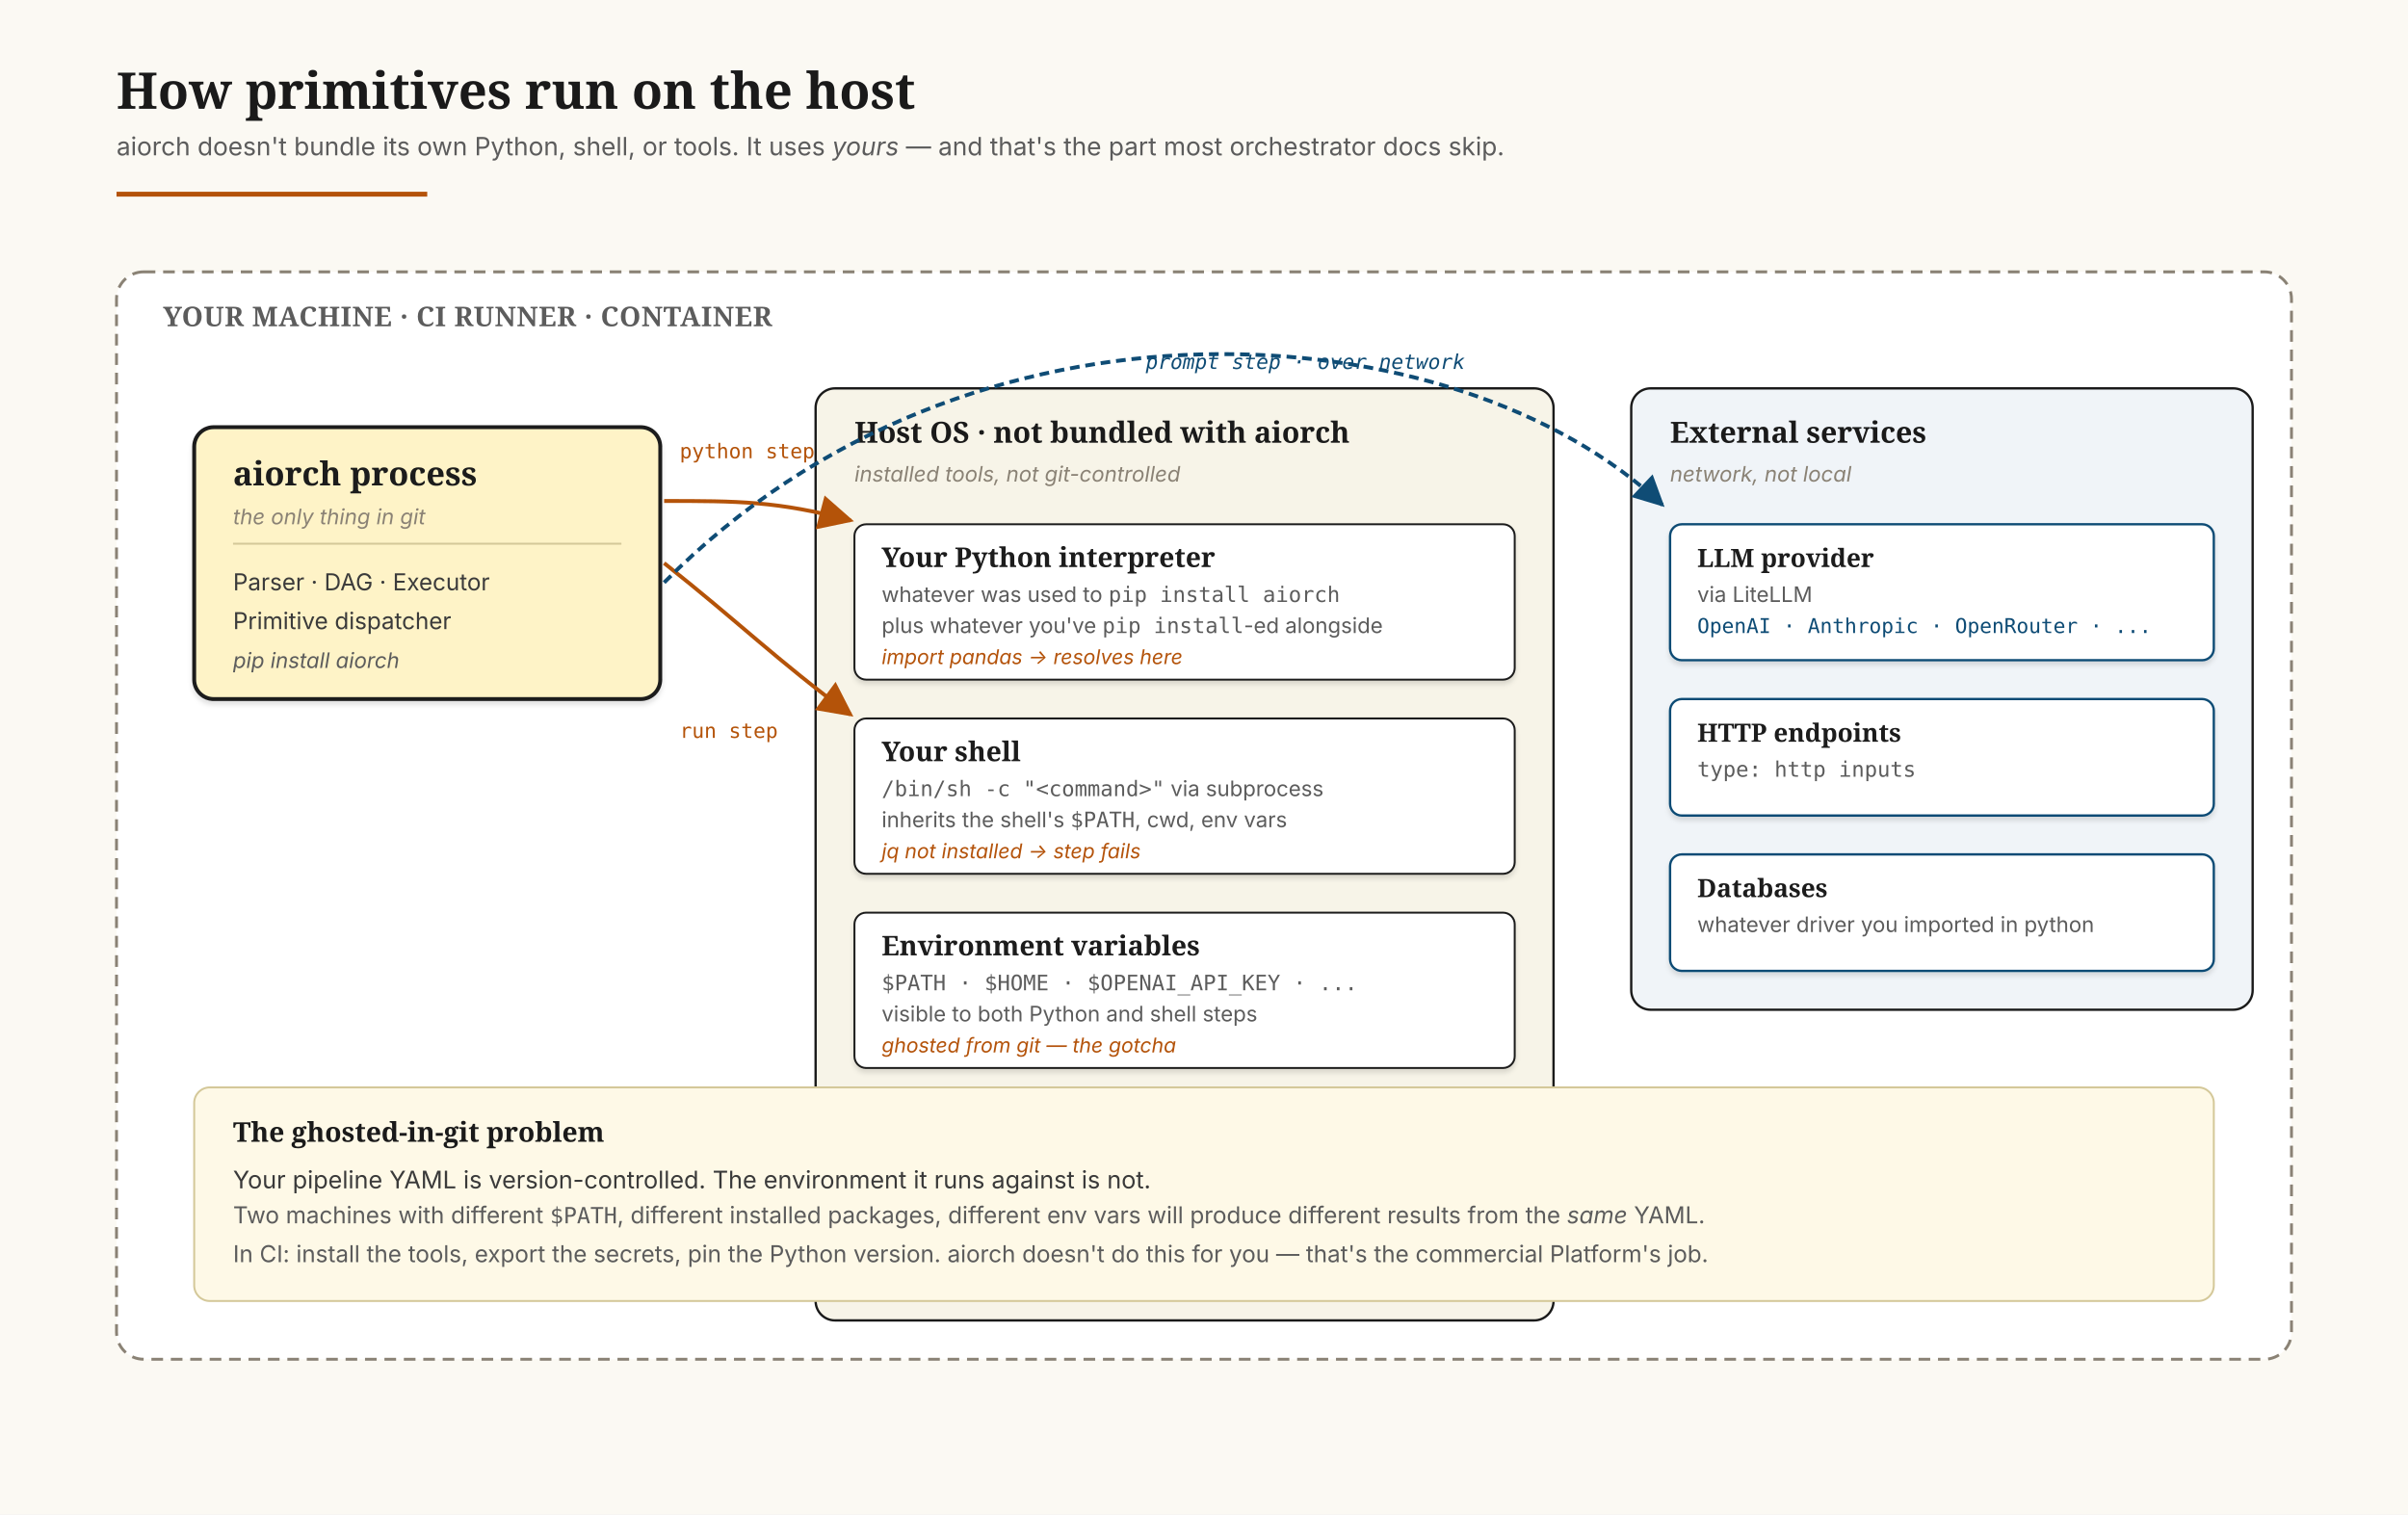
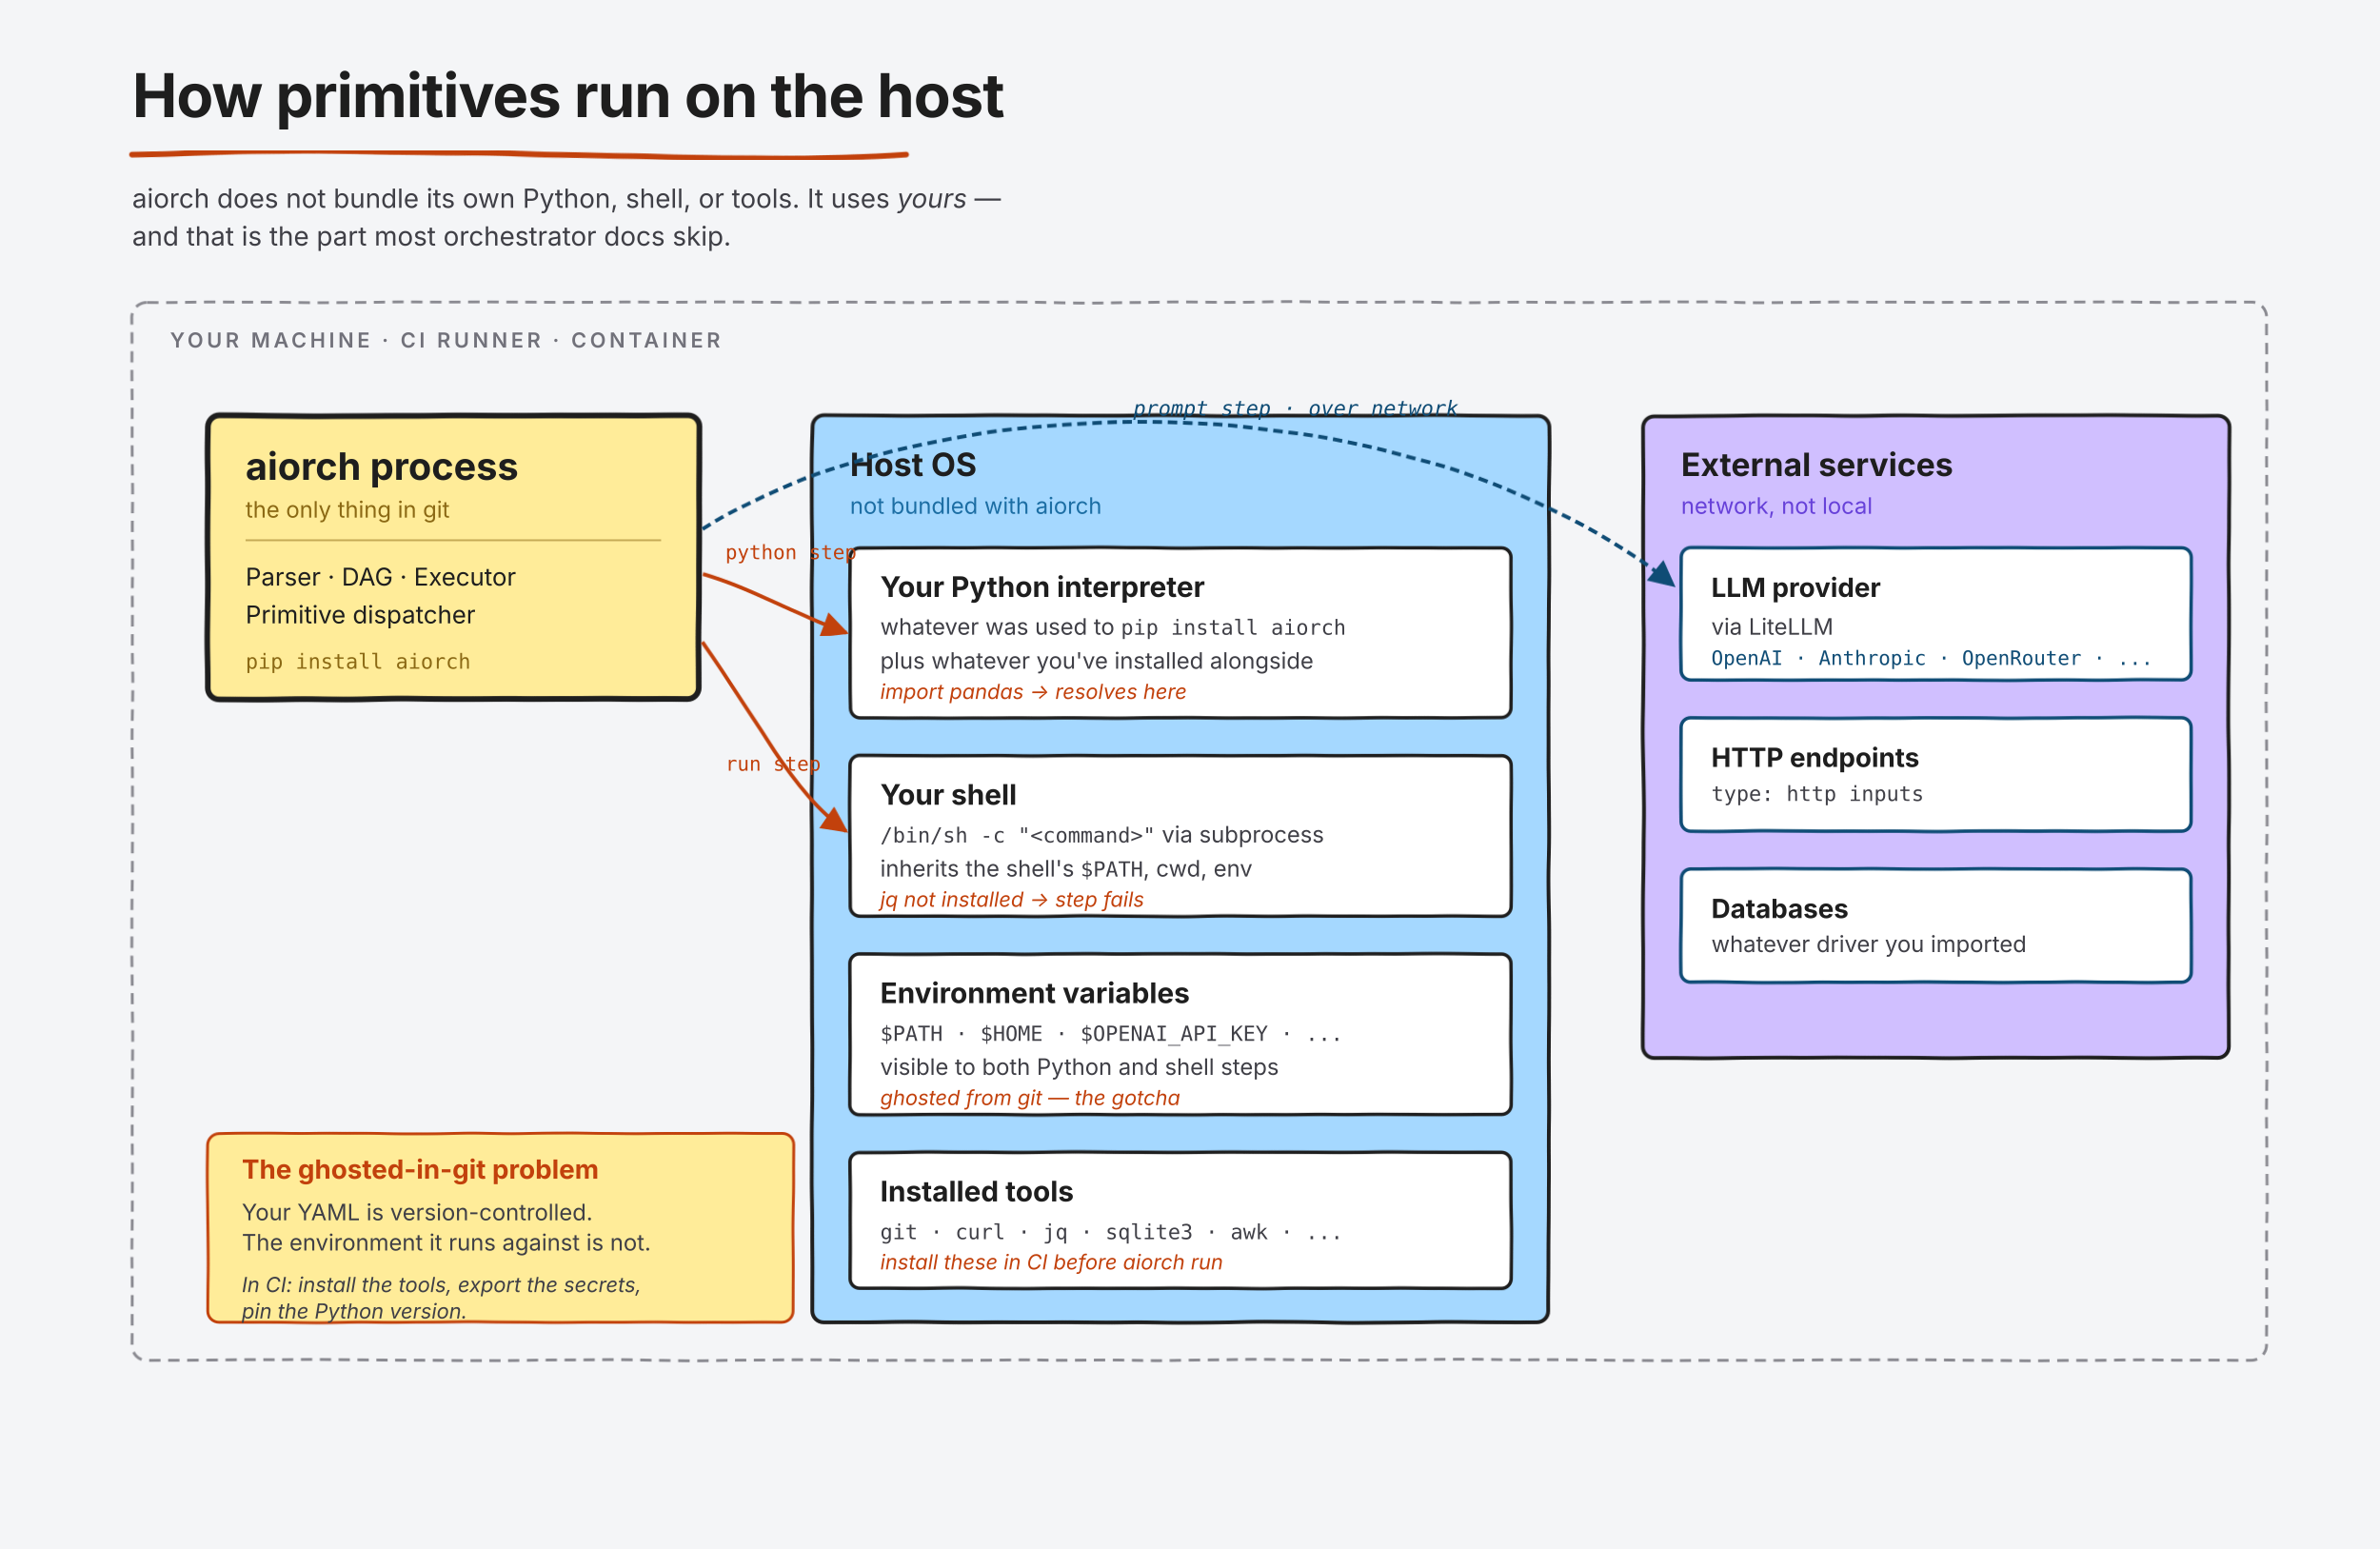
- <svg xmlns="http://www.w3.org/2000/svg" viewBox="0 0 1240 780" font-family="-apple-system, system-ui, 'Segoe UI', sans-serif">
+ <svg xmlns="http://www.w3.org/2000/svg" viewBox="0 0 1260 820" font-family="'Inter', -apple-system, BlinkMacSystemFont, 'Segoe UI', Roboto, 'Helvetica Neue', sans-serif">
  <defs>
-     <marker id="arrInk" viewBox="0 0 10 10" refX="9" refY="5" markerWidth="8" markerHeight="8" orient="auto">
-       <path d="M 0 0 L 10 5 L 0 10 z" fill="#1a1a1a" />
+     <filter id="sketch" x="-5%" y="-5%" width="110%" height="110%">
+       <feTurbulence type="fractalNoise" baseFrequency="0.02" numOctaves="2" seed="3" />
+       <feDisplacementMap in="SourceGraphic" scale="1.2" xChannelSelector="R" yChannelSelector="G" />
+     </filter>
+     <filter id="sketch2" x="-5%" y="-5%" width="110%" height="110%">
+       <feTurbulence type="fractalNoise" baseFrequency="0.025" numOctaves="2" seed="8" />
+       <feDisplacementMap in="SourceGraphic" scale="0.9" xChannelSelector="R" yChannelSelector="G" />
+     </filter>
+     <marker id="arrInk" viewBox="0 0 12 12" refX="10" refY="6" markerWidth="9" markerHeight="9" orient="auto">
+       <path d="M 0 1 L 12 6 L 0 11 z" fill="#1e1e1e" />
    </marker>
-     <marker id="arrAccent" viewBox="0 0 10 10" refX="9" refY="5" markerWidth="9" markerHeight="9" orient="auto">
-       <path d="M 0 0 L 10 5 L 0 10 z" fill="#b45309" />
+     <marker id="arrAccent" viewBox="0 0 10 10" refX="9" refY="5" markerWidth="7" markerHeight="7" orient="auto">
+       <path d="M 0 0 L 10 5 L 0 10 z" fill="#c2410c" />
    </marker>
-     <marker id="arrNet" viewBox="0 0 10 10" refX="9" refY="5" markerWidth="8" markerHeight="8" orient="auto">
+     <marker id="arrNet" viewBox="0 0 10 10" refX="9" refY="5" markerWidth="7" markerHeight="7" orient="auto">
      <path d="M 0 0 L 10 5 L 0 10 z" fill="#0f4c75" />
    </marker>
-     <filter id="softShadow" x="-10%" y="-10%" width="120%" height="120%">
-       <feGaussianBlur in="SourceAlpha" stdDeviation="1.4" />
-       <feOffset dx="0" dy="2" />
-       <feComponentTransfer>
-         <feFuncA type="linear" slope="0.12" />
-       </feComponentTransfer>
-       <feMerge>
-         <feMergeNode />
-         <feMergeNode in="SourceGraphic" />
-       </feMerge>
-     </filter>
  </defs>
-   <rect width="1240" height="780" fill="#fbf9f3" />
-   <text x="60" y="56" font-family="Charter, Georgia, serif" font-size="26" font-weight="600" fill="#1a1a1a">How primitives run on the host</text>
-   <text x="60" y="80" font-size="13" fill="#5c5c5c">aiorch doesn't bundle its own Python, shell, or tools. It uses <tspan font-style="italic">yours</tspan> — and that's the part most orchestrator docs skip.</text>
-   <line x1="60" y1="100" x2="220" y2="100" stroke="#b45309" stroke-width="2.5" />
-   <g transform="translate(60, 140)">
-     <rect width="1120" height="560" rx="14" fill="#ffffff" stroke="#8a8275" stroke-width="1.5" stroke-dasharray="6 4" />
-     <text x="24" y="28" font-family="Charter, Georgia, serif" font-size="14" font-weight="600" fill="#5c5c5c" letter-spacing="0.3">YOUR MACHINE  ·  CI RUNNER  ·  CONTAINER</text>
+   <rect width="1260" height="820" fill="#f4f5f7" />
+   <text x="70" y="62" font-size="32" font-weight="700" fill="#1e1e1e" letter-spacing="-0.5">How primitives run on the host</text>
+   <path d="M 70 82 Q 180 78, 300 82 T 480 82" stroke="#c2410c" stroke-width="3" fill="none" filter="url(#sketch)" stroke-linecap="round" />
+   <text x="70" y="110" font-size="14" fill="#3f3f46">aiorch does not bundle its own Python, shell, or tools. It uses <tspan font-style="italic">yours</tspan> —</text>
+   <text x="70" y="130" font-size="14" fill="#3f3f46">and that is the part most orchestrator docs skip.</text>
+   <g filter="url(#sketch)">
+     <rect x="70" y="160" width="1130" height="560" fill="none" stroke="#8a8a91" stroke-width="1.5" stroke-dasharray="6 4" rx="8" />
  </g>
-   <g transform="translate(100, 220)" filter="url(#softShadow)">
-     <rect width="240" height="140" rx="10" fill="#fef3c7" stroke="#1a1a1a" stroke-width="2" />
-     <text x="20" y="30" font-family="Charter, Georgia, serif" font-size="17" font-weight="700" fill="#1a1a1a">aiorch process</text>
-     <text x="20" y="50" font-size="11" fill="#8a8275" font-style="italic">the only thing in git</text>
-     <line x1="20" y1="60" x2="220" y2="60" stroke="#d4c899" />
-     <text x="20" y="84" font-size="12" fill="#3a3a3a">Parser · DAG · Executor</text>
-     <text x="20" y="104" font-size="12" fill="#3a3a3a">Primitive dispatcher</text>
-     <text x="20" y="124" font-size="11" fill="#5c5c5c" font-style="italic">pip install aiorch</text>
+   <text x="90" y="184" font-size="11" font-weight="600" fill="#71717a" letter-spacing="1.8">YOUR MACHINE · CI RUNNER · CONTAINER</text>
+   <g filter="url(#sketch)">
+     <rect x="110" y="220" width="260" height="150" fill="#ffec99" stroke="#1e1e1e" stroke-width="3" rx="6" />
  </g>
-   <g transform="translate(420, 200)">
-     <rect width="380" height="480" rx="10" fill="#f7f4e8" stroke="#1a1a1a" stroke-width="1.2" />
-     <text x="20" y="28" font-family="Charter, Georgia, serif" font-size="15" font-weight="600" fill="#1a1a1a">Host OS · not bundled with aiorch</text>
-     <text x="20" y="48" font-size="11" fill="#8a8275" font-style="italic">installed tools, not git-controlled</text>
-     <g transform="translate(20, 70)" filter="url(#softShadow)">
-       <rect width="340" height="80" rx="6" fill="#ffffff" stroke="#1a1a1a" stroke-width="1" />
-       <text x="14" y="22" font-family="Charter, Georgia, serif" font-size="14" font-weight="600" fill="#1a1a1a">Your Python interpreter</text>
-       <text x="14" y="40" font-size="11" fill="#5c5c5c">whatever was used to <tspan font-family="'SF Mono', Menlo, monospace" font-size="11">pip install aiorch</tspan>
-       </text>
-       <text x="14" y="56" font-size="11" fill="#5c5c5c">plus whatever you've <tspan font-family="'SF Mono', Menlo, monospace" font-size="11">pip install</tspan>-ed alongside</text>
-       <text x="14" y="72" font-size="10.5" fill="#b45309" font-style="italic">import pandas → resolves here</text>
-     </g>
-     <g transform="translate(20, 170)" filter="url(#softShadow)">
-       <rect width="340" height="80" rx="6" fill="#ffffff" stroke="#1a1a1a" stroke-width="1" />
-       <text x="14" y="22" font-family="Charter, Georgia, serif" font-size="14" font-weight="600" fill="#1a1a1a">Your shell</text>
-       <text x="14" y="40" font-size="11" fill="#5c5c5c">
-         <tspan font-family="'SF Mono', Menlo, monospace" font-size="11">/bin/sh -c "&lt;command&gt;"</tspan> via subprocess</text>
-       <text x="14" y="56" font-size="11" fill="#5c5c5c">inherits the shell's <tspan font-family="'SF Mono', Menlo, monospace" font-size="11">$PATH</tspan>, cwd, env vars</text>
-       <text x="14" y="72" font-size="10.5" fill="#b45309" font-style="italic">jq not installed → step fails</text>
-     </g>
-     <g transform="translate(20, 270)" filter="url(#softShadow)">
-       <rect width="340" height="80" rx="6" fill="#ffffff" stroke="#1a1a1a" stroke-width="1" />
-       <text x="14" y="22" font-family="Charter, Georgia, serif" font-size="14" font-weight="600" fill="#1a1a1a">Environment variables</text>
-       <text x="14" y="40" font-family="'SF Mono', Menlo, monospace" font-size="11" fill="#5c5c5c">$PATH · $HOME · $OPENAI_API_KEY · ...</text>
-       <text x="14" y="56" font-size="11" fill="#5c5c5c">visible to both Python and shell steps</text>
-       <text x="14" y="72" font-size="10.5" fill="#b45309" font-style="italic">ghosted from git — the gotcha</text>
-     </g>
-     <g transform="translate(20, 370)" filter="url(#softShadow)">
-       <rect width="340" height="80" rx="6" fill="#ffffff" stroke="#1a1a1a" stroke-width="1" />
-       <text x="14" y="22" font-family="Charter, Georgia, serif" font-size="14" font-weight="600" fill="#1a1a1a">Installed tools</text>
-       <text x="14" y="40" font-family="'SF Mono', Menlo, monospace" font-size="11" fill="#5c5c5c">git · curl · jq · sqlite3 · awk · ...</text>
-       <text x="14" y="56" font-size="11" fill="#5c5c5c">resolved by <tspan font-family="'SF Mono', Menlo, monospace" font-size="11">$PATH</tspan> at subprocess time</text>
-       <text x="14" y="72" font-size="10.5" fill="#b45309" font-style="italic">install these in CI before aiorch run</text>
-     </g>
+   <text x="130" y="254" font-size="20" font-weight="700" fill="#1e1e1e">aiorch process</text>
+   <text x="130" y="274" font-size="12" fill="#8b6914">the only thing in git</text>
+   <line x1="130" y1="286" x2="350" y2="286" stroke="#8b6914" stroke-width="1" opacity="0.5" />
+   <text x="130" y="310" font-size="13" fill="#1e1e1e">Parser · DAG · Executor</text>
+   <text x="130" y="330" font-size="13" fill="#1e1e1e">Primitive dispatcher</text>
+   <text x="130" y="354" font-family="'JetBrains Mono', 'SF Mono', Menlo, monospace" font-size="11" fill="#8b6914">pip install aiorch</text>
+   <g filter="url(#sketch)">
+     <rect x="430" y="220" width="390" height="480" fill="#a5d8ff" stroke="#1e1e1e" stroke-width="2" rx="6" />
  </g>
-   <g transform="translate(840, 200)">
-     <rect width="320" height="320" rx="10" fill="#f0f4f8" stroke="#1a1a1a" stroke-width="1.2" />
-     <text x="20" y="28" font-family="Charter, Georgia, serif" font-size="15" font-weight="600" fill="#1a1a1a">External services</text>
-     <text x="20" y="48" font-size="11" fill="#8a8275" font-style="italic">network, not local</text>
-     <g transform="translate(20, 70)" filter="url(#softShadow)">
-       <rect width="280" height="70" rx="6" fill="#ffffff" stroke="#0f4c75" stroke-width="1.2" />
-       <text x="14" y="22" font-family="Charter, Georgia, serif" font-size="13" font-weight="600" fill="#1a1a1a">LLM provider</text>
-       <text x="14" y="40" font-size="11" fill="#5c5c5c">via LiteLLM</text>
-       <text x="14" y="56" font-family="'SF Mono', Menlo, monospace" font-size="10.5" fill="#0f4c75">OpenAI · Anthropic · OpenRouter · ...</text>
-     </g>
-     <g transform="translate(20, 160)" filter="url(#softShadow)">
-       <rect width="280" height="60" rx="6" fill="#ffffff" stroke="#0f4c75" stroke-width="1.2" />
-       <text x="14" y="22" font-family="Charter, Georgia, serif" font-size="13" font-weight="600" fill="#1a1a1a">HTTP endpoints</text>
-       <text x="14" y="40" font-family="'SF Mono', Menlo, monospace" font-size="11" fill="#5c5c5c">type: http inputs</text>
-     </g>
-     <g transform="translate(20, 240)" filter="url(#softShadow)">
-       <rect width="280" height="60" rx="6" fill="#ffffff" stroke="#0f4c75" stroke-width="1.2" />
-       <text x="14" y="22" font-family="Charter, Georgia, serif" font-size="13" font-weight="600" fill="#1a1a1a">Databases</text>
-       <text x="14" y="40" font-size="11" fill="#5c5c5c">whatever driver you imported in python</text>
-     </g>
+   <text x="450" y="252" font-size="17" font-weight="700" fill="#1e1e1e">Host OS</text>
+   <text x="450" y="272" font-size="12" fill="#1c6ea4">not bundled with aiorch</text>
+   <g filter="url(#sketch2)">
+     <rect x="450" y="290" width="350" height="90" fill="#ffffff" stroke="#1e1e1e" stroke-width="1.8" rx="5" />
  </g>
-   <g stroke="#b45309" stroke-width="2" fill="none">
-     <path d="M 342 258 C 380 258, 400 258, 438 268" marker-end="url(#arrAccent)" />
-     <path d="M 342 290 C 380 320, 400 340, 438 368" marker-end="url(#arrAccent)" />
+   <text x="466" y="316" font-size="15" font-weight="700" fill="#1e1e1e">Your Python interpreter</text>
+   <text x="466" y="336" font-size="12" fill="#3f3f46">whatever was used to <tspan font-family="'JetBrains Mono', 'SF Mono', Menlo, monospace" font-size="11">pip install aiorch</tspan>
+   </text>
+   <text x="466" y="354" font-size="12" fill="#3f3f46">plus whatever you've installed alongside</text>
+   <text x="466" y="370" font-size="11" fill="#c2410c" font-style="italic">import pandas → resolves here</text>
+   <g filter="url(#sketch2)">
+     <rect x="450" y="400" width="350" height="85" fill="#ffffff" stroke="#1e1e1e" stroke-width="1.8" rx="5" />
  </g>
-   <text x="350" y="236" font-size="10.5" fill="#b45309" font-family="'SF Mono', Menlo, monospace">python step</text>
-   <text x="350" y="380" font-size="10.5" fill="#b45309" font-family="'SF Mono', Menlo, monospace">run step</text>
-   <g stroke="#0f4c75" stroke-width="2" fill="none" stroke-dasharray="5 3">
-     <path d="M 342 300 C 500 140, 750 160, 856 260" marker-end="url(#arrNet)" />
+   <text x="466" y="426" font-size="15" font-weight="700" fill="#1e1e1e">Your shell</text>
+   <text x="466" y="446" font-size="12" fill="#3f3f46">
+     <tspan font-family="'JetBrains Mono', 'SF Mono', Menlo, monospace" font-size="11">/bin/sh -c "&lt;command&gt;"</tspan> via subprocess</text>
+   <text x="466" y="464" font-size="12" fill="#3f3f46">inherits the shell's <tspan font-family="'JetBrains Mono', 'SF Mono', Menlo, monospace" font-size="11">$PATH</tspan>, cwd, env</text>
+   <text x="466" y="480" font-size="11" fill="#c2410c" font-style="italic">jq not installed → step fails</text>
+   <g filter="url(#sketch2)">
+     <rect x="450" y="505" width="350" height="85" fill="#ffffff" stroke="#1e1e1e" stroke-width="1.8" rx="5" />
  </g>
-   <text x="590" y="190" font-size="10.5" fill="#0f4c75" font-family="'SF Mono', Menlo, monospace" font-style="italic">prompt step · over network</text>
-   <g transform="translate(100, 560)">
-     <rect width="1040" height="110" rx="8" fill="#fef9e7" stroke="#d4c899" stroke-width="1" />
-     <text x="20" y="28" font-family="Charter, Georgia, serif" font-size="14" font-weight="600" fill="#1a1a1a">The ghosted-in-git problem</text>
-     <text x="20" y="52" font-size="12.5" fill="#3a3a3a">Your pipeline YAML is version-controlled. The environment it runs against is not.</text>
-     <text x="20" y="70" font-size="12" fill="#5c5c5c">Two machines with different <tspan font-family="'SF Mono', Menlo, monospace" font-size="11.5">$PATH</tspan>, different installed packages, different env vars will produce different results from the <tspan font-style="italic">same</tspan> YAML.</text>
-     <text x="20" y="90" font-size="12" fill="#5c5c5c">In CI: install the tools, export the secrets, pin the Python version. aiorch doesn't do this for you — that's the commercial Platform's job.</text>
+   <text x="466" y="531" font-size="15" font-weight="700" fill="#1e1e1e">Environment variables</text>
+   <text x="466" y="551" font-family="'JetBrains Mono', 'SF Mono', Menlo, monospace" font-size="11" fill="#3f3f46">$PATH · $HOME · $OPENAI_API_KEY · ...</text>
+   <text x="466" y="569" font-size="12" fill="#3f3f46">visible to both Python and shell steps</text>
+   <text x="466" y="585" font-size="11" fill="#c2410c" font-style="italic">ghosted from git — the gotcha</text>
+   <g filter="url(#sketch2)">
+     <rect x="450" y="610" width="350" height="72" fill="#ffffff" stroke="#1e1e1e" stroke-width="1.8" rx="5" />
  </g>
+   <text x="466" y="636" font-size="15" font-weight="700" fill="#1e1e1e">Installed tools</text>
+   <text x="466" y="656" font-family="'JetBrains Mono', 'SF Mono', Menlo, monospace" font-size="11" fill="#3f3f46">git · curl · jq · sqlite3 · awk · ...</text>
+   <text x="466" y="672" font-size="11" fill="#c2410c" font-style="italic">install these in CI before aiorch run</text>
+   <g filter="url(#sketch)">
+     <rect x="870" y="220" width="310" height="340" fill="#d0bfff" stroke="#1e1e1e" stroke-width="2" rx="6" />
+   </g>
+   <text x="890" y="252" font-size="17" font-weight="700" fill="#1e1e1e">External services</text>
+   <text x="890" y="272" font-size="12" fill="#6741d9">network, not local</text>
+   <g filter="url(#sketch2)">
+     <rect x="890" y="290" width="270" height="70" fill="#ffffff" stroke="#0f4c75" stroke-width="1.8" rx="5" />
+   </g>
+   <text x="906" y="316" font-size="14" font-weight="700" fill="#1e1e1e">LLM provider</text>
+   <text x="906" y="336" font-size="12" fill="#3f3f46">via LiteLLM</text>
+   <text x="906" y="352" font-family="'JetBrains Mono', 'SF Mono', Menlo, monospace" font-size="10.5" fill="#0f4c75">OpenAI · Anthropic · OpenRouter · ...</text>
+   <g filter="url(#sketch2)">
+     <rect x="890" y="380" width="270" height="60" fill="#ffffff" stroke="#0f4c75" stroke-width="1.8" rx="5" />
+   </g>
+   <text x="906" y="406" font-size="14" font-weight="700" fill="#1e1e1e">HTTP endpoints</text>
+   <text x="906" y="424" font-family="'JetBrains Mono', 'SF Mono', Menlo, monospace" font-size="11" fill="#3f3f46">type: http inputs</text>
+   <g filter="url(#sketch2)">
+     <rect x="890" y="460" width="270" height="60" fill="#ffffff" stroke="#0f4c75" stroke-width="1.8" rx="5" />
+   </g>
+   <text x="906" y="486" font-size="14" font-weight="700" fill="#1e1e1e">Databases</text>
+   <text x="906" y="504" font-size="12" fill="#3f3f46">whatever driver you imported</text>
+   <path d="M 372 304 C 400 312, 420 325, 448 335" stroke="#c2410c" stroke-width="2" fill="none" marker-end="url(#arrAccent)" filter="url(#sketch2)" />
+   <text x="384" y="296" font-family="'JetBrains Mono', 'SF Mono', Menlo, monospace" font-size="10.5" fill="#c2410c">python step</text>
+   <path d="M 372 340 C 400 380, 420 420, 448 440" stroke="#c2410c" stroke-width="2" fill="none" marker-end="url(#arrAccent)" filter="url(#sketch2)" />
+   <text x="384" y="408" font-family="'JetBrains Mono', 'SF Mono', Menlo, monospace" font-size="10.5" fill="#c2410c">run step</text>
+   <path d="M 372 280 C 500 200, 750 200, 886 310" stroke="#0f4c75" stroke-width="2" fill="none" stroke-dasharray="5 3" marker-end="url(#arrNet)" filter="url(#sketch2)" />
+   <text x="600" y="220" font-family="'JetBrains Mono', 'SF Mono', Menlo, monospace" font-size="11" fill="#0f4c75" font-style="italic">prompt step · over network</text>
+   <g filter="url(#sketch2)">
+     <rect x="110" y="600" width="310" height="100" fill="#ffec99" stroke="#c2410c" stroke-width="1.5" rx="6" />
+   </g>
+   <text x="128" y="624" font-size="14" font-weight="700" fill="#c2410c">The ghosted-in-git problem</text>
+   <text x="128" y="646" font-size="12" fill="#3f3f46">Your YAML is version-controlled.</text>
+   <text x="128" y="662" font-size="12" fill="#3f3f46">The environment it runs against is not.</text>
+   <text x="128" y="684" font-size="11" fill="#3f3f46" font-style="italic">In CI: install the tools, export the secrets,</text>
+   <text x="128" y="698" font-size="11" fill="#3f3f46" font-style="italic">pin the Python version.</text>
</svg>
